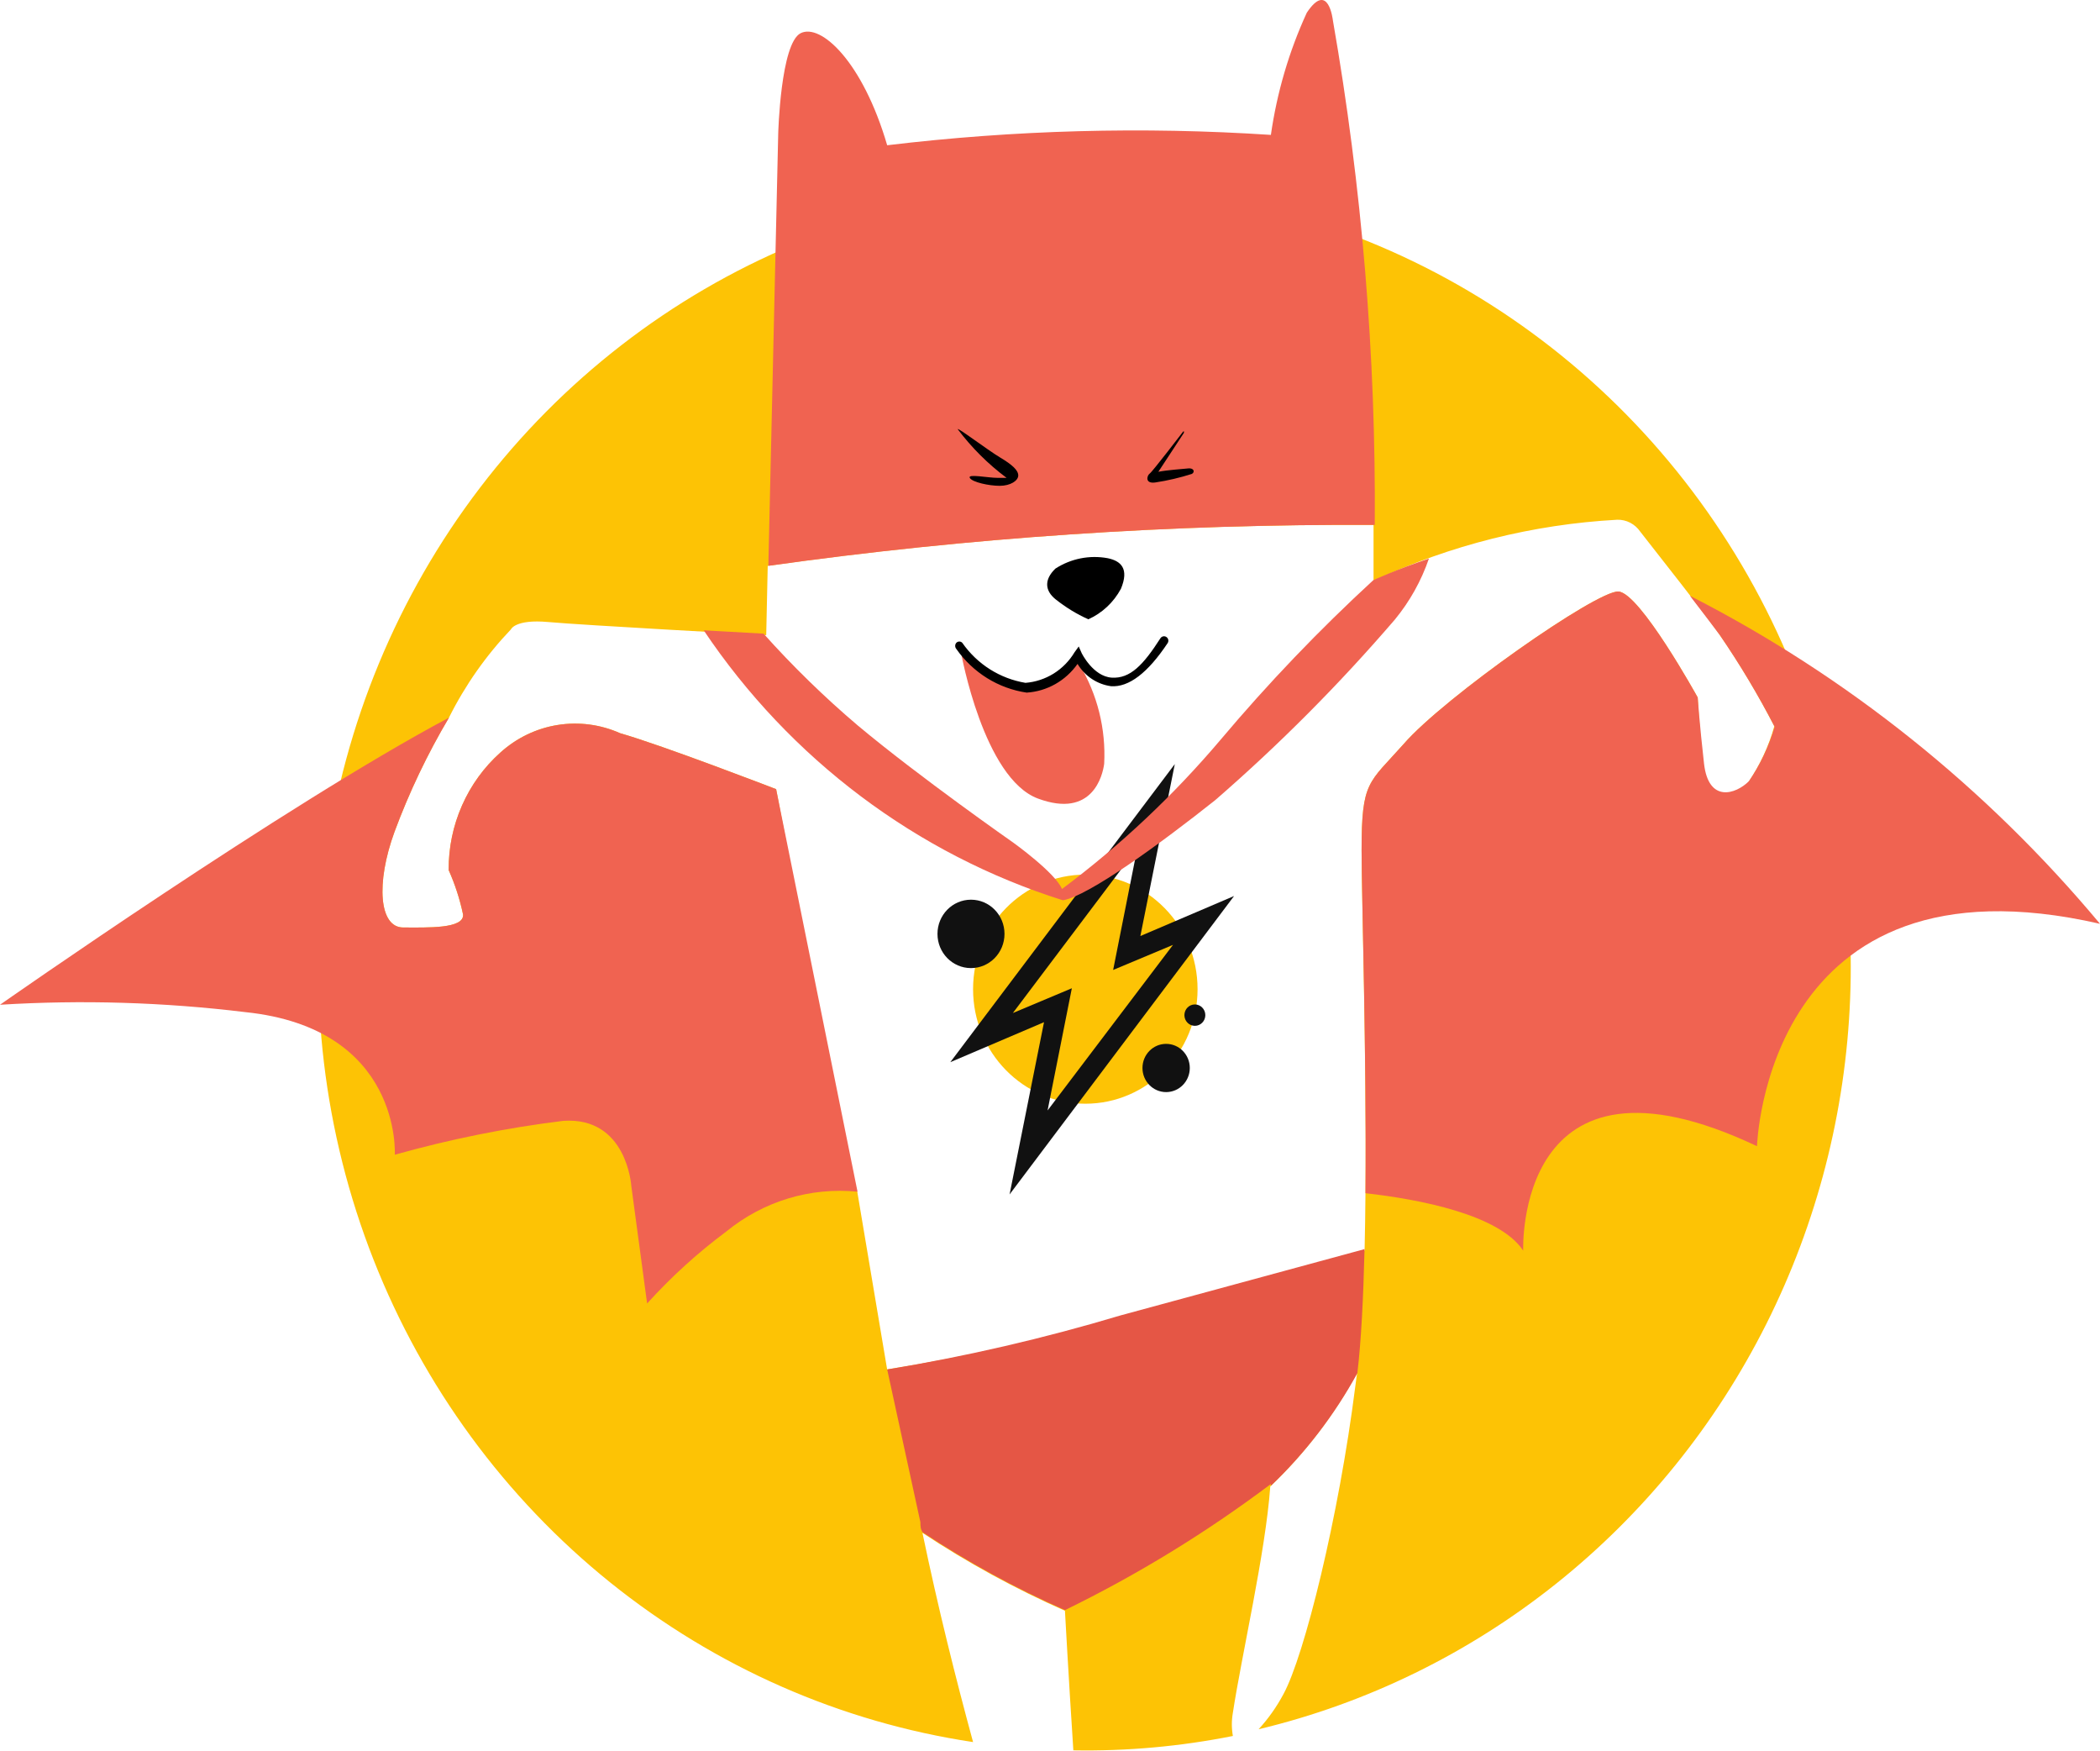
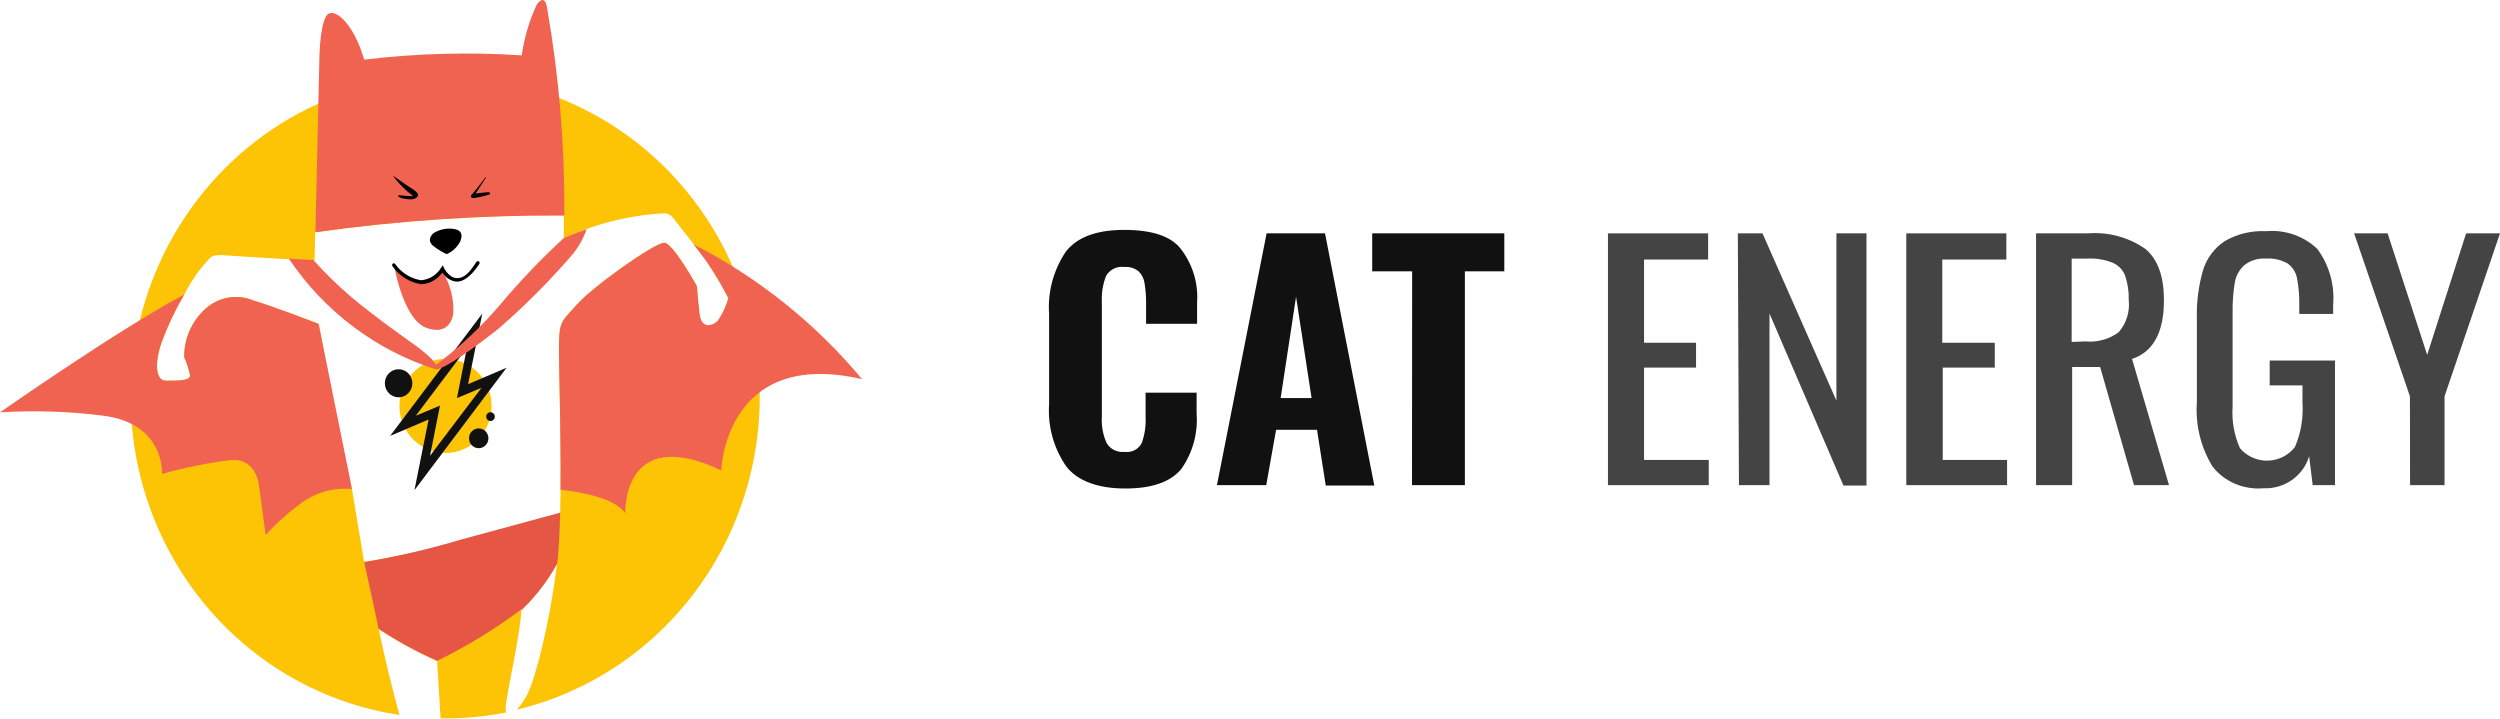
- <svg xmlns="http://www.w3.org/2000/svg" width="60" height="50" viewBox="0 0 60 50" fill="none">
+ <svg xmlns="http://www.w3.org/2000/svg" width="174" height="50" viewBox="0 0 174 50" fill="none">
  <path d="M51.208 19.051C49.734 15.447 47.36 12.301 44.322 9.925C41.285 7.549 37.69 6.027 33.896 5.51C30.102 4.993 26.241 5.499 22.699 6.979C19.157 8.458 16.056 10.859 13.707 13.941C11.357 17.024 9.841 20.681 9.308 24.548C8.776 28.415 9.246 32.357 10.672 35.981C12.098 39.604 14.43 42.784 17.435 45.202C20.441 47.619 24.015 49.191 27.802 49.761C27.306 47.938 26.801 45.922 26.356 43.785C27.65 44.641 29.012 45.385 30.427 46.01C30.427 46.01 30.53 47.894 30.667 49.997C32.196 50.024 33.724 49.886 35.225 49.587C35.186 49.367 35.186 49.143 35.225 48.924C35.473 47.292 36.157 44.352 36.294 42.459C37.28 41.518 38.117 40.426 38.774 39.222L38.722 39.606C38.252 43.322 37.269 47.292 36.67 48.391C36.476 48.755 36.238 49.092 35.96 49.395C39.056 48.654 41.956 47.235 44.461 45.237C46.966 43.238 49.014 40.708 50.465 37.821C51.915 34.935 52.733 31.761 52.861 28.52C52.99 25.278 52.426 22.047 51.208 19.051ZM49.951 22.358C49.575 22.733 48.797 22.986 48.668 21.851C48.54 20.717 48.506 19.923 48.506 19.923C48.506 19.923 46.855 16.931 46.24 16.896C45.624 16.861 41.254 19.923 40.099 21.258C39.099 22.384 38.902 22.305 38.902 24.286C38.902 25.777 39.09 31.413 38.988 35.723L32.018 37.617C29.827 38.258 27.599 38.759 25.347 39.117L24.492 34.031H24.372L22.175 22.541C22.175 22.541 18.916 21.284 17.719 20.944C17.157 20.693 16.536 20.612 15.93 20.709C15.324 20.806 14.758 21.079 14.298 21.494C13.83 21.912 13.455 22.429 13.2 23.009C12.944 23.588 12.814 24.217 12.819 24.853C13 25.258 13.137 25.682 13.229 26.118C13.272 26.537 12.203 26.493 11.519 26.493C10.835 26.493 10.732 25.236 11.271 23.762C11.691 22.628 12.212 21.536 12.827 20.499C13.29 19.573 13.887 18.723 14.598 17.978C14.598 17.978 14.717 17.681 15.667 17.768C16.616 17.856 21.892 18.143 21.892 18.143L21.935 16.163C27.67 15.355 33.455 14.964 39.244 14.994C39.244 15.526 39.244 16.058 39.244 16.591C41.437 15.57 43.798 14.978 46.205 14.846C46.334 14.842 46.462 14.872 46.577 14.931C46.692 14.991 46.79 15.078 46.864 15.186C47.155 15.561 48.925 17.803 49.13 18.126C49.705 18.964 50.228 19.838 50.695 20.743C50.535 21.317 50.283 21.859 49.951 22.349V22.358Z" fill="#FDC305" />
-   <path d="M48.284 17.018C48.686 17.541 49.036 18.004 49.139 18.143C49.714 18.982 50.237 19.856 50.704 20.761C50.541 21.315 50.293 21.839 49.969 22.314C49.592 22.689 48.814 22.942 48.686 21.808C48.558 20.674 48.506 19.923 48.506 19.923C48.506 19.923 46.856 16.931 46.24 16.896C45.624 16.861 41.254 19.923 40.1 21.258C39.099 22.384 38.903 22.305 38.903 24.286C38.903 25.594 39.048 30.087 39.014 34.083C40.562 34.258 42.836 34.694 43.52 35.723C43.52 35.723 43.273 29.459 50.2 32.74C50.2 32.74 50.439 24.198 60 26.388C56.75 22.495 52.766 19.309 48.284 17.018Z" fill="#F06351" />
+   <path d="M48.284 17.018C48.686 17.541 49.036 18.004 49.139 18.143C49.714 18.982 50.237 19.856 50.704 20.761C50.541 21.315 50.293 21.839 49.969 22.314C49.592 22.689 48.814 22.942 48.686 21.808C48.558 20.674 48.506 19.923 48.506 19.923C48.506 19.923 46.855 16.931 46.24 16.896C45.624 16.861 41.254 19.923 40.099 21.258C39.099 22.384 38.902 22.305 38.902 24.286C38.902 25.594 39.048 30.087 39.014 34.083C40.562 34.258 42.836 34.694 43.52 35.723C43.52 35.723 43.273 29.459 50.2 32.74C50.2 32.74 50.439 24.198 60 26.388C56.75 22.495 52.766 19.309 48.284 17.018Z" fill="#F06351" />
  <path d="M39.279 14.994C39.314 10.159 38.913 5.332 38.081 0.572C38.081 0.572 37.953 -0.562 37.337 0.363C36.829 1.469 36.484 2.644 36.311 3.853C32.656 3.613 28.986 3.713 25.348 4.149C24.646 1.75 23.449 0.66 22.876 0.948C22.303 1.235 22.235 3.809 22.235 3.809L21.953 16.163C27.694 15.354 33.484 14.964 39.279 14.994Z" fill="#F06351" />
-   <path d="M38.782 39.222C38.893 38.288 38.953 37.05 38.987 35.68L32.018 37.573C29.828 38.229 27.601 38.745 25.348 39.117L26.297 43.48C26.297 43.575 26.297 43.671 26.357 43.767C27.651 44.623 29.012 45.368 30.427 45.992C32.496 44.983 34.466 43.777 36.311 42.389V42.441C37.292 41.505 38.126 40.419 38.782 39.222Z" fill="#E55645" />
+   <path d="M38.782 39.222C38.893 38.288 38.953 37.05 38.987 35.68L32.018 37.573C29.828 38.229 27.6 38.745 25.347 39.117L26.297 43.48C26.297 43.575 26.297 43.671 26.357 43.767C27.651 44.623 29.012 45.368 30.427 45.992C32.496 44.983 34.466 43.777 36.311 42.389V42.441C37.292 41.505 38.126 40.419 38.782 39.222Z" fill="#E55645" />
  <path d="M27.366 12.263C27.323 12.176 28.221 12.857 28.572 13.066C28.922 13.275 29.093 13.432 29.093 13.581C29.093 13.729 28.871 13.877 28.563 13.877C28.255 13.877 27.776 13.773 27.708 13.65C27.64 13.528 28.221 13.65 28.512 13.65H28.76C28.233 13.257 27.764 12.79 27.366 12.263Z" fill="black" />
  <path d="M33.78 12.359C33.78 12.359 32.925 13.476 32.848 13.528C32.771 13.581 32.702 13.825 33.01 13.781C33.364 13.727 33.712 13.646 34.053 13.537C34.148 13.485 34.113 13.363 33.951 13.38C33.788 13.397 33.369 13.424 33.096 13.476L33.823 12.368C33.823 12.368 33.848 12.263 33.78 12.359Z" fill="black" />
  <path d="M31.095 17.69C31.491 17.512 31.819 17.205 32.027 16.817C32.266 16.242 32.027 16.023 31.65 15.945C31.133 15.849 30.599 15.954 30.154 16.242C29.82 16.564 29.863 16.878 30.154 17.114C30.443 17.345 30.759 17.539 31.095 17.69Z" fill="black" />
-   <path d="M30.787 18.789C30.688 18.987 30.555 19.165 30.393 19.313C30.15 19.512 29.85 19.629 29.538 19.644C29.067 19.691 28.596 19.554 28.221 19.26C28.049 19.157 27.895 19.024 27.768 18.868C27.682 18.773 27.577 18.698 27.46 18.649C27.46 18.649 28.101 22.235 29.658 22.811C31.214 23.387 31.505 22.148 31.548 21.817C31.6 20.824 31.355 19.838 30.846 18.99C30.846 18.728 30.829 18.903 30.787 18.789Z" fill="#F06351" />
+   <path d="M30.787 18.789C30.688 18.987 30.555 19.165 30.393 19.313C30.15 19.512 29.85 19.629 29.538 19.644C29.067 19.691 28.596 19.554 28.221 19.26C28.049 19.157 27.895 19.024 27.768 18.868C27.682 18.773 27.577 18.698 27.46 18.649C27.46 18.649 28.102 22.235 29.658 22.811C31.214 23.387 31.505 22.148 31.548 21.817C31.6 20.824 31.355 19.838 30.846 18.99C30.846 18.728 30.829 18.902 30.787 18.789Z" fill="#F06351" />
  <path d="M29.333 19.784C28.933 19.725 28.548 19.584 28.203 19.37C27.858 19.155 27.558 18.872 27.323 18.536C27.302 18.512 27.291 18.481 27.291 18.449C27.291 18.417 27.302 18.386 27.323 18.362C27.334 18.35 27.348 18.341 27.362 18.334C27.377 18.328 27.393 18.325 27.409 18.325C27.425 18.325 27.441 18.328 27.455 18.334C27.47 18.341 27.483 18.35 27.494 18.362C27.706 18.665 27.974 18.922 28.284 19.118C28.594 19.314 28.939 19.445 29.299 19.505C29.583 19.483 29.859 19.392 30.103 19.241C30.347 19.089 30.552 18.88 30.701 18.632L30.821 18.466L30.906 18.658C30.906 18.658 31.231 19.321 31.762 19.356C32.292 19.391 32.668 18.99 33.155 18.231C33.173 18.203 33.202 18.184 33.234 18.177C33.266 18.171 33.299 18.177 33.326 18.196C33.354 18.214 33.373 18.243 33.379 18.276C33.385 18.309 33.379 18.343 33.361 18.37C32.791 19.225 32.252 19.635 31.744 19.601C31.548 19.574 31.36 19.503 31.195 19.393C31.029 19.283 30.89 19.136 30.787 18.964C30.619 19.202 30.402 19.399 30.151 19.541C29.899 19.683 29.62 19.766 29.333 19.784Z" fill="black" />
  <path d="M31.009 31.527C32.78 31.527 34.216 30.062 34.216 28.255C34.216 26.448 32.78 24.983 31.009 24.983C29.238 24.983 27.802 26.448 27.802 28.255C27.802 30.062 29.238 31.527 31.009 31.527Z" fill="#FDC305" />
  <path d="M35.259 25.594L32.582 26.737L33.566 21.825L27.152 30.34L29.829 29.198L28.845 34.118L35.259 25.594ZM28.939 28.936L32.497 24.216L31.804 27.706L33.514 26.99L29.931 31.719L30.624 28.229L28.939 28.936Z" fill="#111111" />
  <path d="M27.742 27.653C28.271 27.653 28.7 27.216 28.7 26.676C28.7 26.136 28.271 25.699 27.742 25.699C27.213 25.699 26.785 26.136 26.785 26.676C26.785 27.216 27.213 27.653 27.742 27.653Z" fill="#111111" />
  <path d="M33.318 31.195C33.691 31.195 33.994 30.887 33.994 30.506C33.994 30.125 33.691 29.817 33.318 29.817C32.945 29.817 32.642 30.125 32.642 30.506C32.642 30.887 32.945 31.195 33.318 31.195Z" fill="#111111" />
-   <path d="M34.139 29.302C34.304 29.302 34.438 29.165 34.438 28.997C34.438 28.828 34.304 28.691 34.139 28.691C33.974 28.691 33.84 28.828 33.84 28.997C33.84 29.165 33.974 29.302 34.139 29.302Z" fill="#111111" />
+   <path d="M34.139 29.302C34.304 29.302 34.438 29.166 34.438 28.997C34.438 28.828 34.304 28.691 34.139 28.691C33.974 28.691 33.84 28.828 33.84 28.997C33.84 29.166 33.974 29.302 34.139 29.302Z" fill="#111111" />
  <path d="M39.236 16.573C37.692 17.993 36.238 19.511 34.883 21.119C33.533 22.715 32.01 24.149 30.342 25.394C30.154 24.931 28.948 24.067 28.948 24.067C28.948 24.067 26.263 22.192 24.501 20.717C23.549 19.908 22.652 19.034 21.816 18.1L20.105 18.004C22.574 21.683 26.192 24.401 30.368 25.716C31.103 25.594 33.173 24.085 34.721 22.855C36.552 21.266 38.267 19.543 39.852 17.699C40.278 17.182 40.608 16.591 40.827 15.954C39.852 16.285 39.236 16.573 39.236 16.573Z" fill="#F06351" />
-   <path d="M22.175 22.541C22.175 22.541 18.917 21.284 17.72 20.944C17.157 20.693 16.537 20.612 15.93 20.709C15.324 20.806 14.758 21.079 14.299 21.494C13.83 21.912 13.455 22.429 13.2 23.009C12.945 23.588 12.815 24.217 12.819 24.853C13 25.258 13.138 25.682 13.23 26.118C13.273 26.537 12.204 26.493 11.519 26.493C10.835 26.493 10.733 25.236 11.271 23.762C11.692 22.628 12.213 21.536 12.828 20.499C8.167 22.977 0 28.7 0 28.7C2.336 28.556 4.68 28.627 7.004 28.91C11.494 29.372 11.28 32.984 11.28 32.984C12.859 32.54 14.468 32.216 16.095 32.016C17.908 31.893 18.036 33.865 18.036 33.865L18.489 37.233C19.177 36.473 19.936 35.783 20.755 35.174C21.811 34.312 23.155 33.905 24.501 34.04L22.175 22.541Z" fill="#F06351" />
+   <path d="M22.175 22.541C22.175 22.541 18.916 21.284 17.719 20.944C17.157 20.693 16.536 20.612 15.93 20.709C15.324 20.806 14.758 21.079 14.298 21.494C13.83 21.912 13.455 22.429 13.2 23.009C12.944 23.588 12.814 24.217 12.819 24.853C13 25.258 13.137 25.682 13.229 26.118C13.272 26.537 12.203 26.493 11.519 26.493C10.835 26.493 10.732 25.236 11.271 23.762C11.691 22.628 12.212 21.536 12.827 20.499C8.167 22.977 0 28.7 0 28.7C2.336 28.556 4.68 28.627 7.004 28.91C11.494 29.372 11.28 32.984 11.28 32.984C12.859 32.54 14.468 32.216 16.095 32.016C17.908 31.893 18.036 33.865 18.036 33.865L18.489 37.233C19.177 36.473 19.936 35.783 20.755 35.174C21.811 34.312 23.155 33.905 24.501 34.04L22.175 22.541Z" fill="#F06351" />
+   <path d="M74.218 32.471C73.335 31.195 72.912 29.669 73.018 28.134V21.866C72.906 20.32 73.322 18.78 74.201 17.488C74.996 16.49 76.354 15.995 78.275 16C80.196 16.006 81.497 16.443 82.177 17.312C83.007 18.389 83.412 19.721 83.318 21.064V22.535H79.767V20.939C79.763 20.519 79.725 20.1 79.656 19.685C79.613 19.385 79.472 19.107 79.253 18.891C79.118 18.779 78.961 18.693 78.792 18.64C78.622 18.587 78.444 18.567 78.266 18.582C78.012 18.545 77.752 18.585 77.522 18.698C77.291 18.81 77.102 18.988 76.98 19.209C76.754 19.796 76.655 20.422 76.688 21.047V29.003C76.649 29.633 76.764 30.263 77.023 30.841C77.147 31.05 77.33 31.219 77.551 31.327C77.772 31.436 78.021 31.479 78.266 31.451C78.508 31.485 78.754 31.443 78.97 31.332C79.185 31.221 79.359 31.046 79.467 30.833C79.675 30.245 79.765 29.624 79.733 29.003V27.331H83.284V28.777C83.388 30.14 83.016 31.498 82.229 32.63C81.474 33.549 80.17 34 78.318 34C76.465 34 75.016 33.499 74.218 32.471Z" fill="#111111" />
+   <path d="M88.156 16.242H92.221L95.651 33.791H92.272L91.663 29.914H88.816L88.13 33.766H84.699L88.156 16.242ZM91.286 27.707L90.205 20.655L89.133 27.707H91.286Z" fill="#111111" />
+   <path d="M98.285 18.883H95.506V16.242H104.7V18.883H101.955V33.766H98.276L98.285 18.883Z" fill="#111111" />
+   <path d="M111.913 16.242H118.886V18.064H114.426V23.855H118.045V25.585H114.426V32.011H118.929V33.766H111.913V16.242Z" fill="#444444" />
+   <path d="M120.953 16.242H122.669L127.814 27.883V16.242H129.907V33.791H128.303L123.157 21.825V33.766H121.03L120.953 16.242Z" fill="#444444" />
+   <path d="M132.678 16.242H139.642V18.064H135.182V23.855H138.836V25.585H135.216V32.011H139.693V33.766H132.678V16.242Z" fill="#444444" />
+   <path d="M141.709 16.242H145.328C146.754 16.131 148.175 16.519 149.333 17.337C150.191 18.064 150.611 19.251 150.611 20.897C150.611 23.125 149.871 24.488 148.39 24.983L150.963 33.766H148.527L146.169 25.543H144.222V33.766H141.709V16.242ZM145.14 23.763C145.966 23.841 146.792 23.614 147.455 23.128C147.725 22.817 147.926 22.456 148.047 22.067C148.168 21.677 148.206 21.268 148.158 20.863C148.176 20.297 148.091 19.731 147.91 19.192C147.836 18.994 147.722 18.811 147.575 18.656C147.427 18.501 147.25 18.377 147.052 18.29C146.495 18.067 145.895 17.967 145.294 17.997H144.188V23.797L145.14 23.763Z" fill="#444444" />
+   <path d="M153.991 32.471C153.171 31.122 152.791 29.563 152.902 28V22.15C152.872 21.022 153.017 19.895 153.331 18.808C153.578 17.991 154.105 17.28 154.823 16.794C155.69 16.285 156.694 16.04 157.704 16.092C158.358 16.031 159.018 16.111 159.637 16.324C160.256 16.538 160.82 16.881 161.289 17.329C162.112 18.452 162.501 19.822 162.387 21.198V21.85H160.029V21.306C160.045 20.657 159.993 20.007 159.874 19.368C159.796 18.958 159.564 18.591 159.222 18.34C158.777 18.084 158.263 17.965 157.747 17.997C157.187 17.951 156.63 18.118 156.195 18.465C155.839 18.794 155.607 19.229 155.535 19.702C155.426 20.39 155.377 21.086 155.389 21.783V28.293C155.321 29.282 155.494 30.273 155.895 31.184C156.128 31.464 156.423 31.689 156.758 31.841C157.094 31.993 157.461 32.068 157.831 32.061C158.2 32.053 158.564 31.964 158.893 31.799C159.222 31.634 159.508 31.398 159.728 31.109C160.142 30.145 160.321 29.101 160.252 28.058V26.822H157.97V25.092H162.516V33.766H160.963L160.715 31.752C160.518 32.421 160.095 33.006 159.514 33.411C158.934 33.816 158.229 34.018 157.516 33.983C156.845 34.041 156.17 33.932 155.554 33.668C154.938 33.404 154.4 32.992 153.991 32.471Z" fill="#444444" />
+   <path d="M167.731 27.582L163.846 16.242H166.178L168.931 24.699L171.642 16.242H174L170.141 27.582V33.766H167.739L167.731 27.582Z" fill="#444444" />
</svg>
